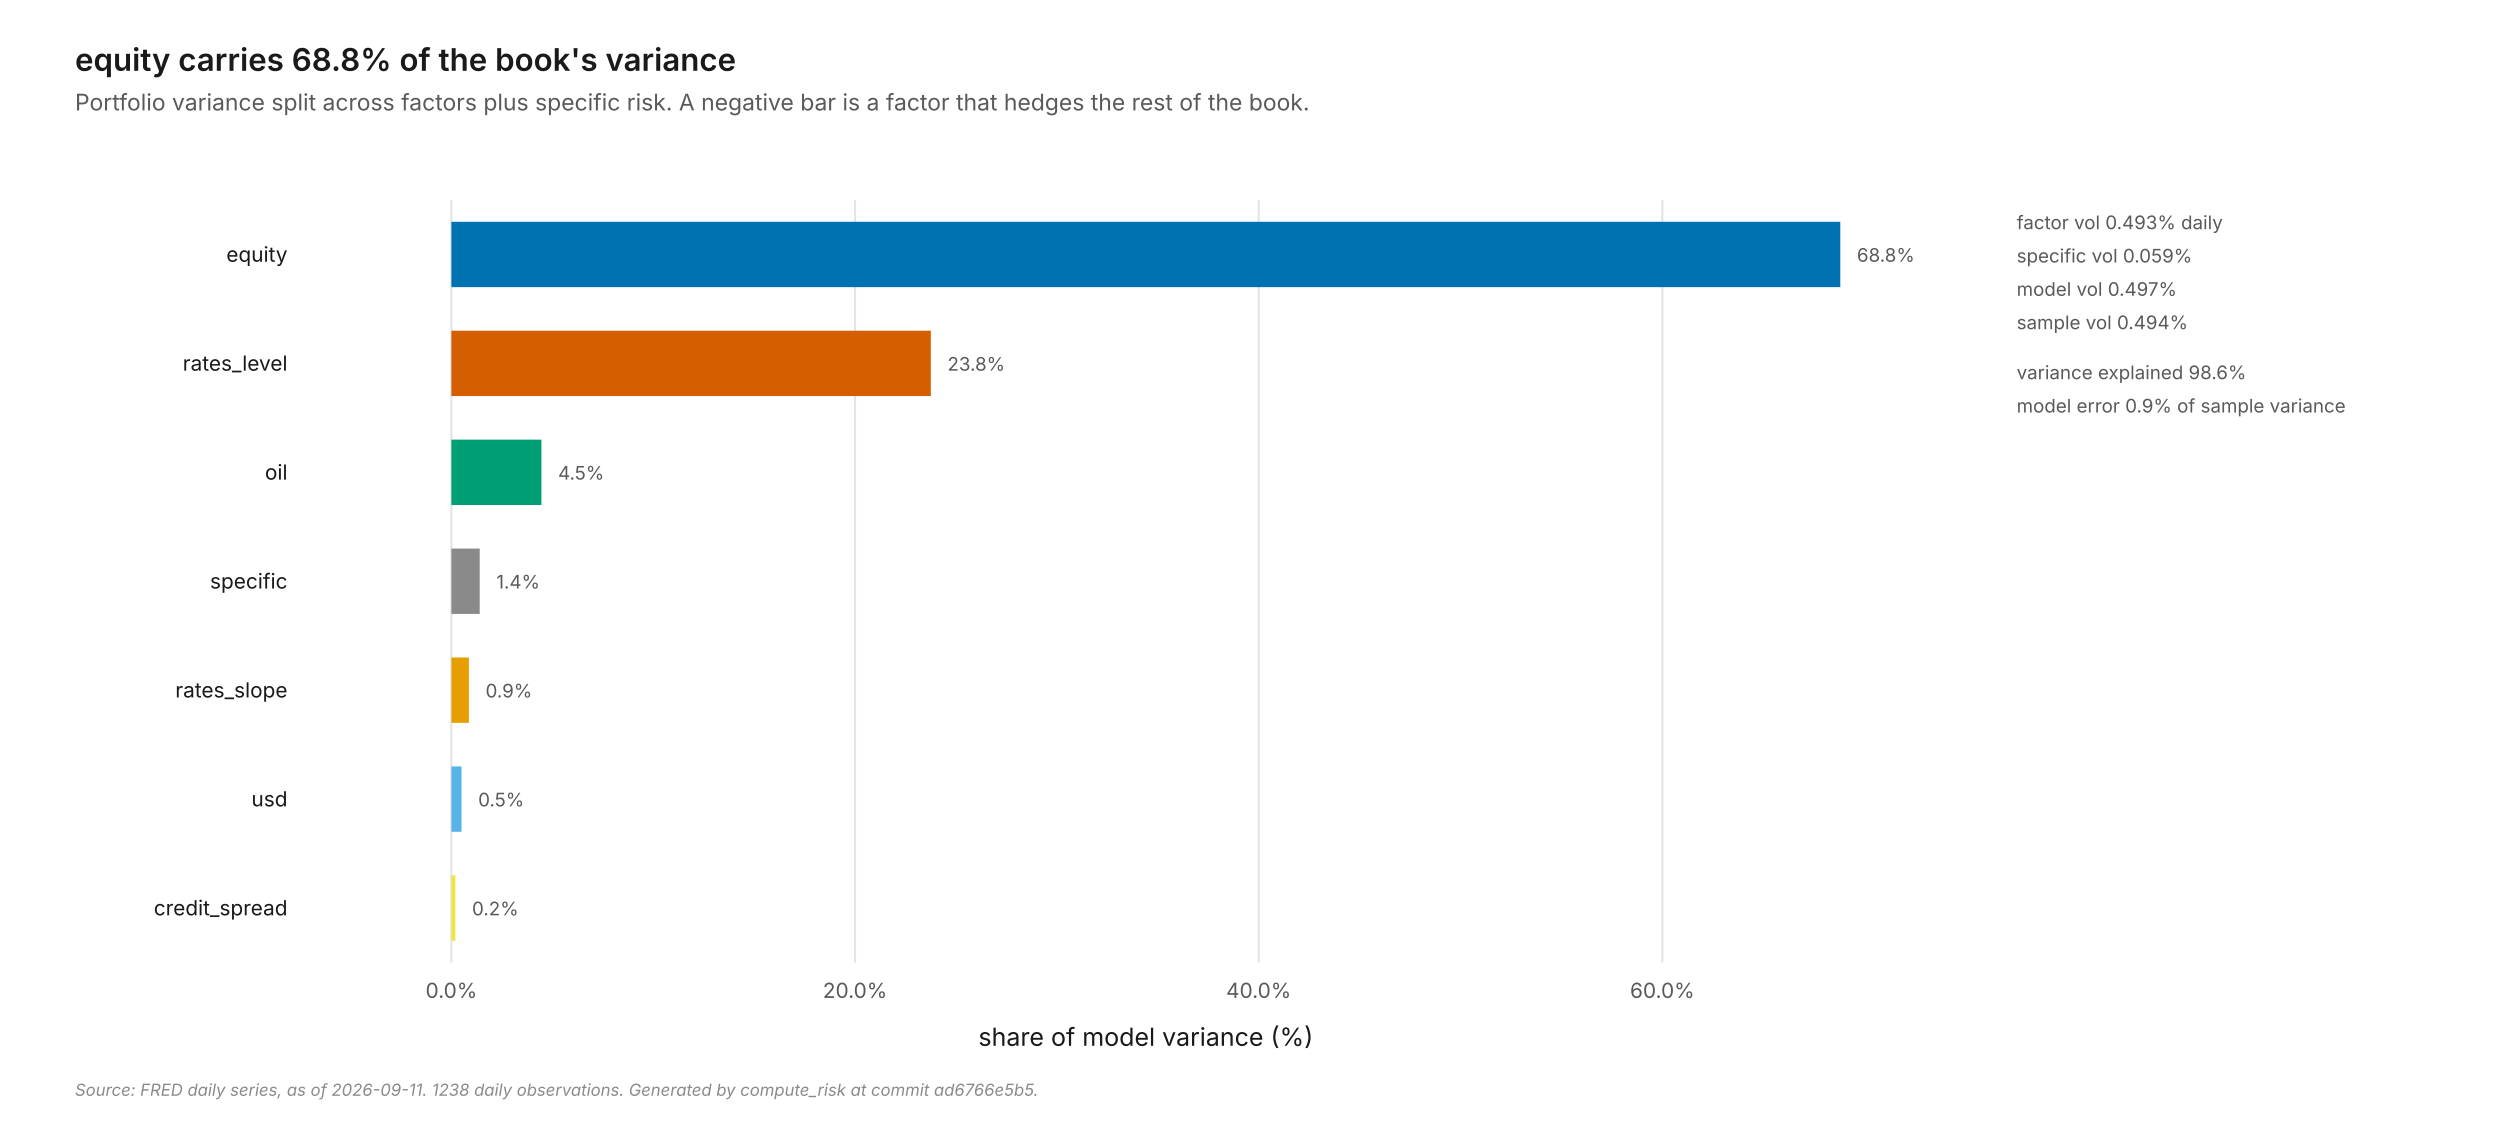
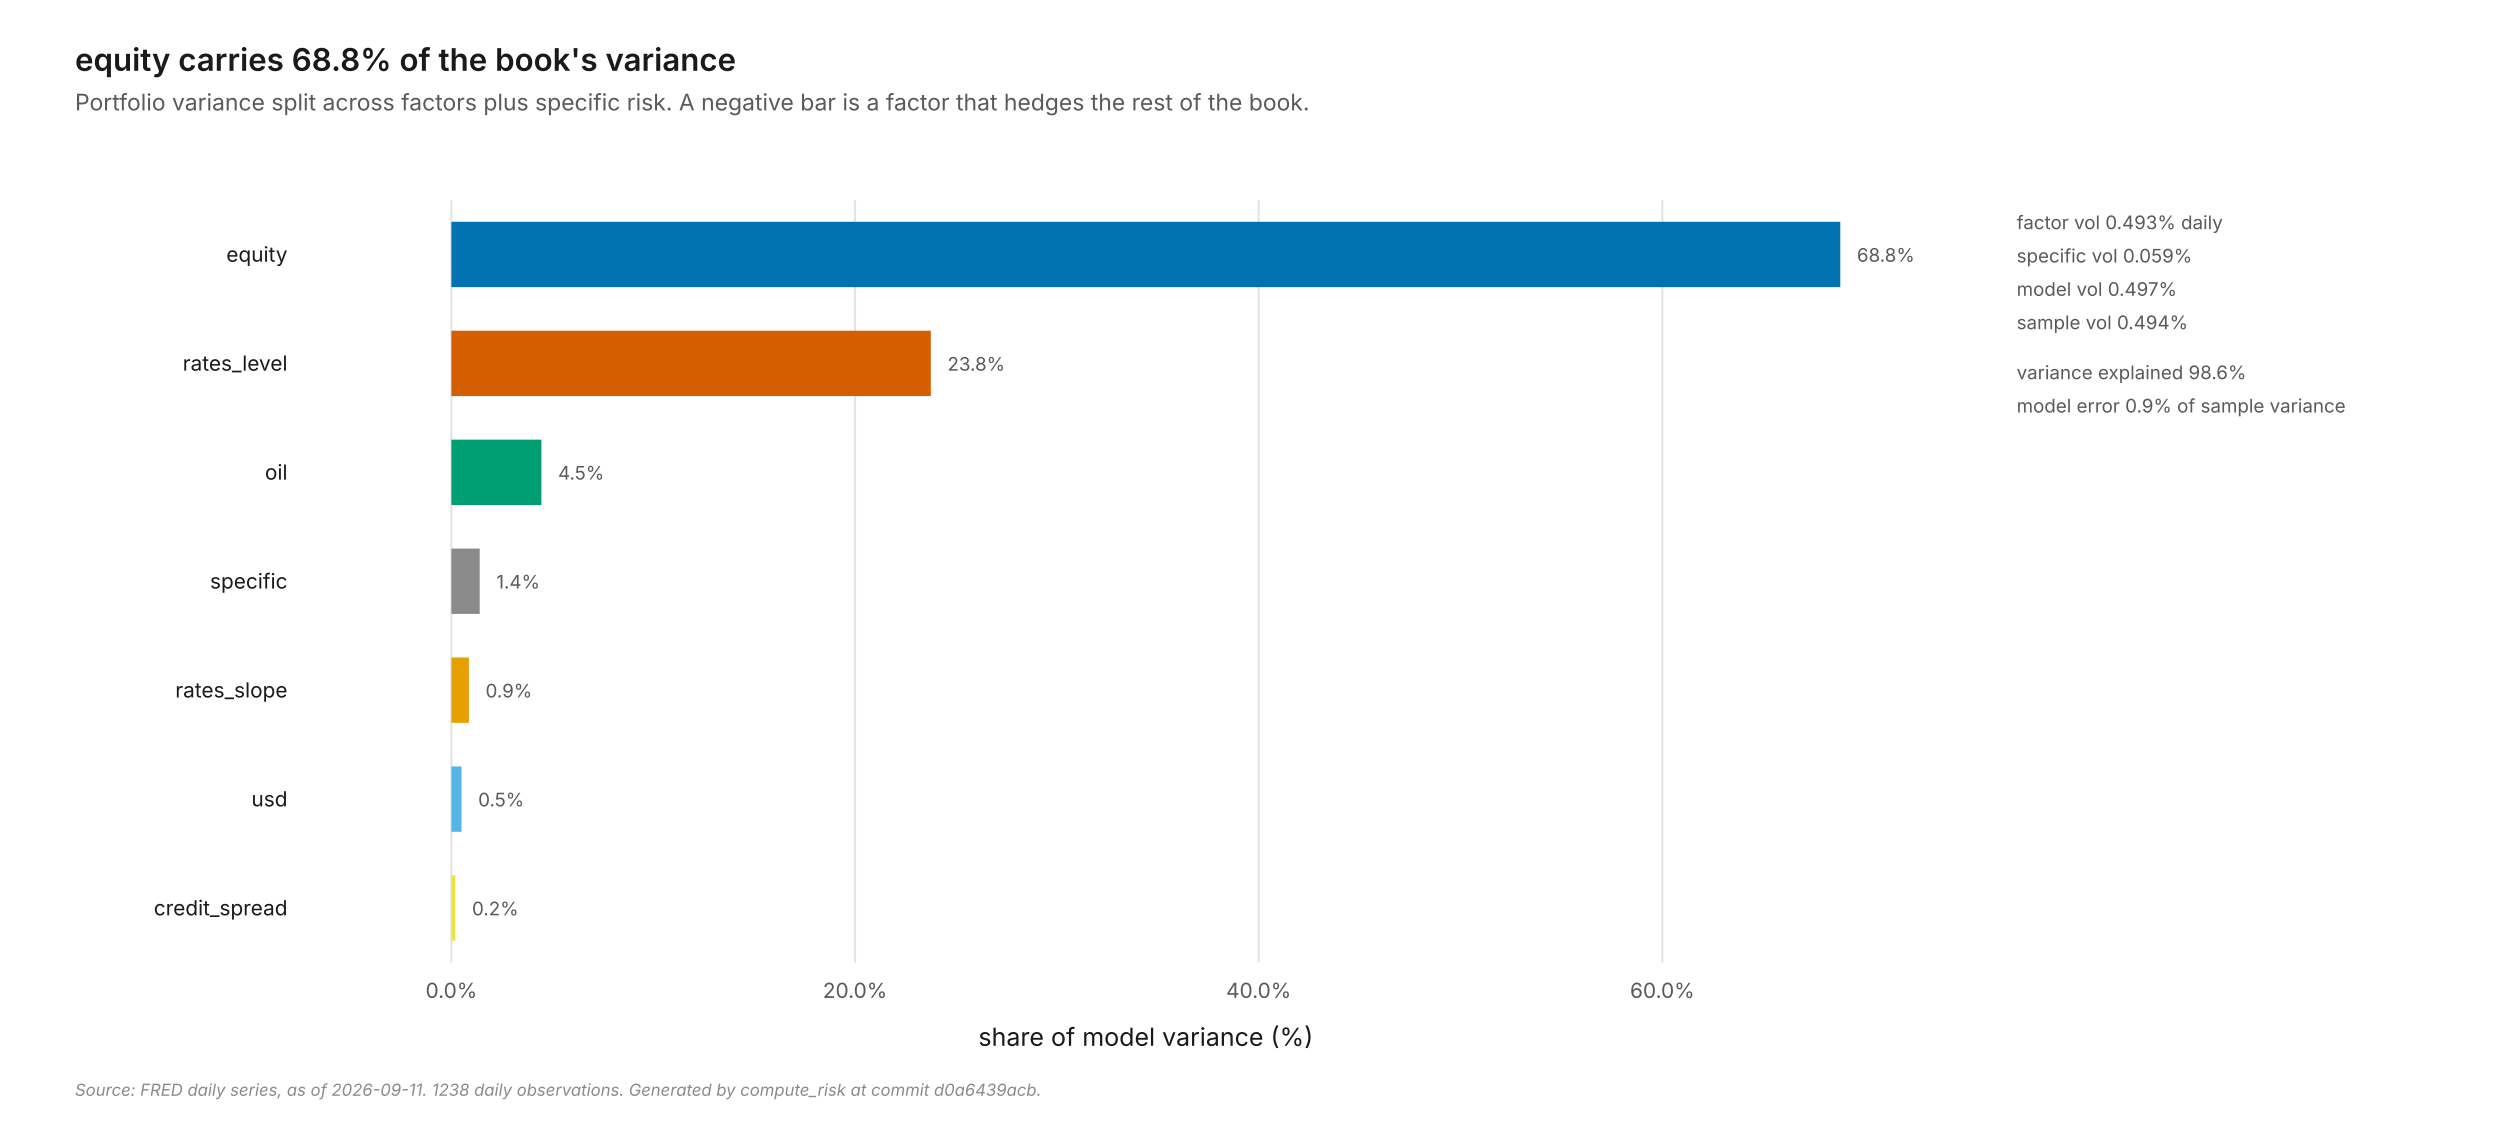
<svg xmlns="http://www.w3.org/2000/svg" width="1200" height="540" viewBox="0 0 1200 540" font-family="Inter, 'Helvetica Neue', Helvetica, Arial, 'Liberation Sans', sans-serif">
  <rect width="1200" height="540" fill="#ffffff" />
  <text x="36" y="34" font-size="15.0" font-weight="600" fill="#1a1a1a">equity carries 68.8% of the book's variance</text>
  <text x="36" y="53" font-size="11.0" fill="#5a5a5a">Portfolio variance split across factors plus specific risk. A negative bar is a factor that hedges the rest of the book.</text>
  <line x1="216.67" y1="96.00" x2="216.67" y2="462.00" stroke="#e4e4e4" stroke-width="1.00" />
  <text x="216.67" y="479.00" font-size="10.0" fill="#5a5a5a" text-anchor="middle">0.0%</text>
  <line x1="410.41" y1="96.00" x2="410.41" y2="462.00" stroke="#e4e4e4" stroke-width="1.00" />
  <text x="410.41" y="479.00" font-size="10.0" fill="#5a5a5a" text-anchor="middle">20.0%</text>
  <line x1="604.16" y1="96.00" x2="604.16" y2="462.00" stroke="#e4e4e4" stroke-width="1.00" />
  <text x="604.16" y="479.00" font-size="10.0" fill="#5a5a5a" text-anchor="middle">40.0%</text>
  <line x1="797.91" y1="96.00" x2="797.91" y2="462.00" stroke="#e4e4e4" stroke-width="1.00" />
  <text x="797.91" y="479.00" font-size="10.0" fill="#5a5a5a" text-anchor="middle">60.0%</text>
  <text x="550.00" y="502.00" font-size="12.0" fill="#1a1a1a" text-anchor="middle">share of model variance (%)</text>
  <rect x="216.67" y="106.46" width="666.67" height="31.37" fill="#0072b2" />
  <text x="138.00" y="125.64" font-size="10.0" fill="#1a1a1a" text-anchor="end">equity</text>
  <text x="891.33" y="125.64" font-size="9.0" fill="#5a5a5a" text-anchor="start">68.8%</text>
  <rect x="216.67" y="158.74" width="230.12" height="31.37" fill="#d55e00" />
  <text x="138.00" y="177.93" font-size="10.0" fill="#1a1a1a" text-anchor="end">rates_level</text>
  <text x="454.78" y="177.93" font-size="9.0" fill="#5a5a5a" text-anchor="start">23.8%</text>
  <rect x="216.67" y="211.03" width="43.21" height="31.37" fill="#009e73" />
  <text x="138.00" y="230.21" font-size="10.0" fill="#1a1a1a" text-anchor="end">oil</text>
  <text x="267.88" y="230.21" font-size="9.0" fill="#5a5a5a" text-anchor="start">4.5%</text>
  <rect x="216.67" y="263.31" width="13.59" height="31.37" fill="#8a8a8a" />
  <text x="138.00" y="282.50" font-size="10.0" fill="#1a1a1a" text-anchor="end">specific</text>
  <text x="238.26" y="282.50" font-size="9.0" fill="#5a5a5a" text-anchor="start">1.4%</text>
  <rect x="216.67" y="315.60" width="8.40" height="31.37" fill="#e69f00" />
  <text x="138.00" y="334.79" font-size="10.0" fill="#1a1a1a" text-anchor="end">rates_slope</text>
  <text x="233.06" y="334.79" font-size="9.0" fill="#5a5a5a" text-anchor="start">0.9%</text>
  <rect x="216.67" y="367.89" width="4.86" height="31.37" fill="#56b4e9" />
  <text x="138.00" y="387.07" font-size="10.0" fill="#1a1a1a" text-anchor="end">usd</text>
  <text x="229.52" y="387.07" font-size="9.0" fill="#5a5a5a" text-anchor="start">0.5%</text>
  <rect x="216.67" y="420.17" width="1.90" height="31.37" fill="#f0e442" />
  <text x="138.00" y="439.36" font-size="10.0" fill="#1a1a1a" text-anchor="end">credit_spread</text>
  <text x="226.56" y="439.36" font-size="9.0" fill="#5a5a5a" text-anchor="start">0.2%</text>
  <text x="968.00" y="110.00" font-size="9.0" fill="#5a5a5a" text-anchor="start">factor vol 0.493% daily</text>
  <text x="968.00" y="126.00" font-size="9.0" fill="#5a5a5a" text-anchor="start">specific vol 0.059%</text>
  <text x="968.00" y="142.00" font-size="9.0" fill="#5a5a5a" text-anchor="start">model vol 0.497%</text>
  <text x="968.00" y="158.00" font-size="9.0" fill="#5a5a5a" text-anchor="start">sample vol 0.494%</text>
  <text x="968.00" y="182.00" font-size="9.0" fill="#5a5a5a" text-anchor="start">variance explained 98.6%</text>
  <text x="968.00" y="198.00" font-size="9.0" fill="#5a5a5a" text-anchor="start">model error 0.9% of sample variance</text>
-   <text x="36" y="526" font-size="8.0" font-style="italic" fill="#8a8a8a">Source: FRED daily series, as of 2026-09-11. 1238 daily observations. Generated by compute_risk at commit ad6766e5b5.</text>
+   <text x="36" y="526" font-size="8.0" font-style="italic" fill="#8a8a8a">Source: FRED daily series, as of 2026-09-11. 1238 daily observations. Generated by compute_risk at commit d0a6439acb.</text>
</svg>
